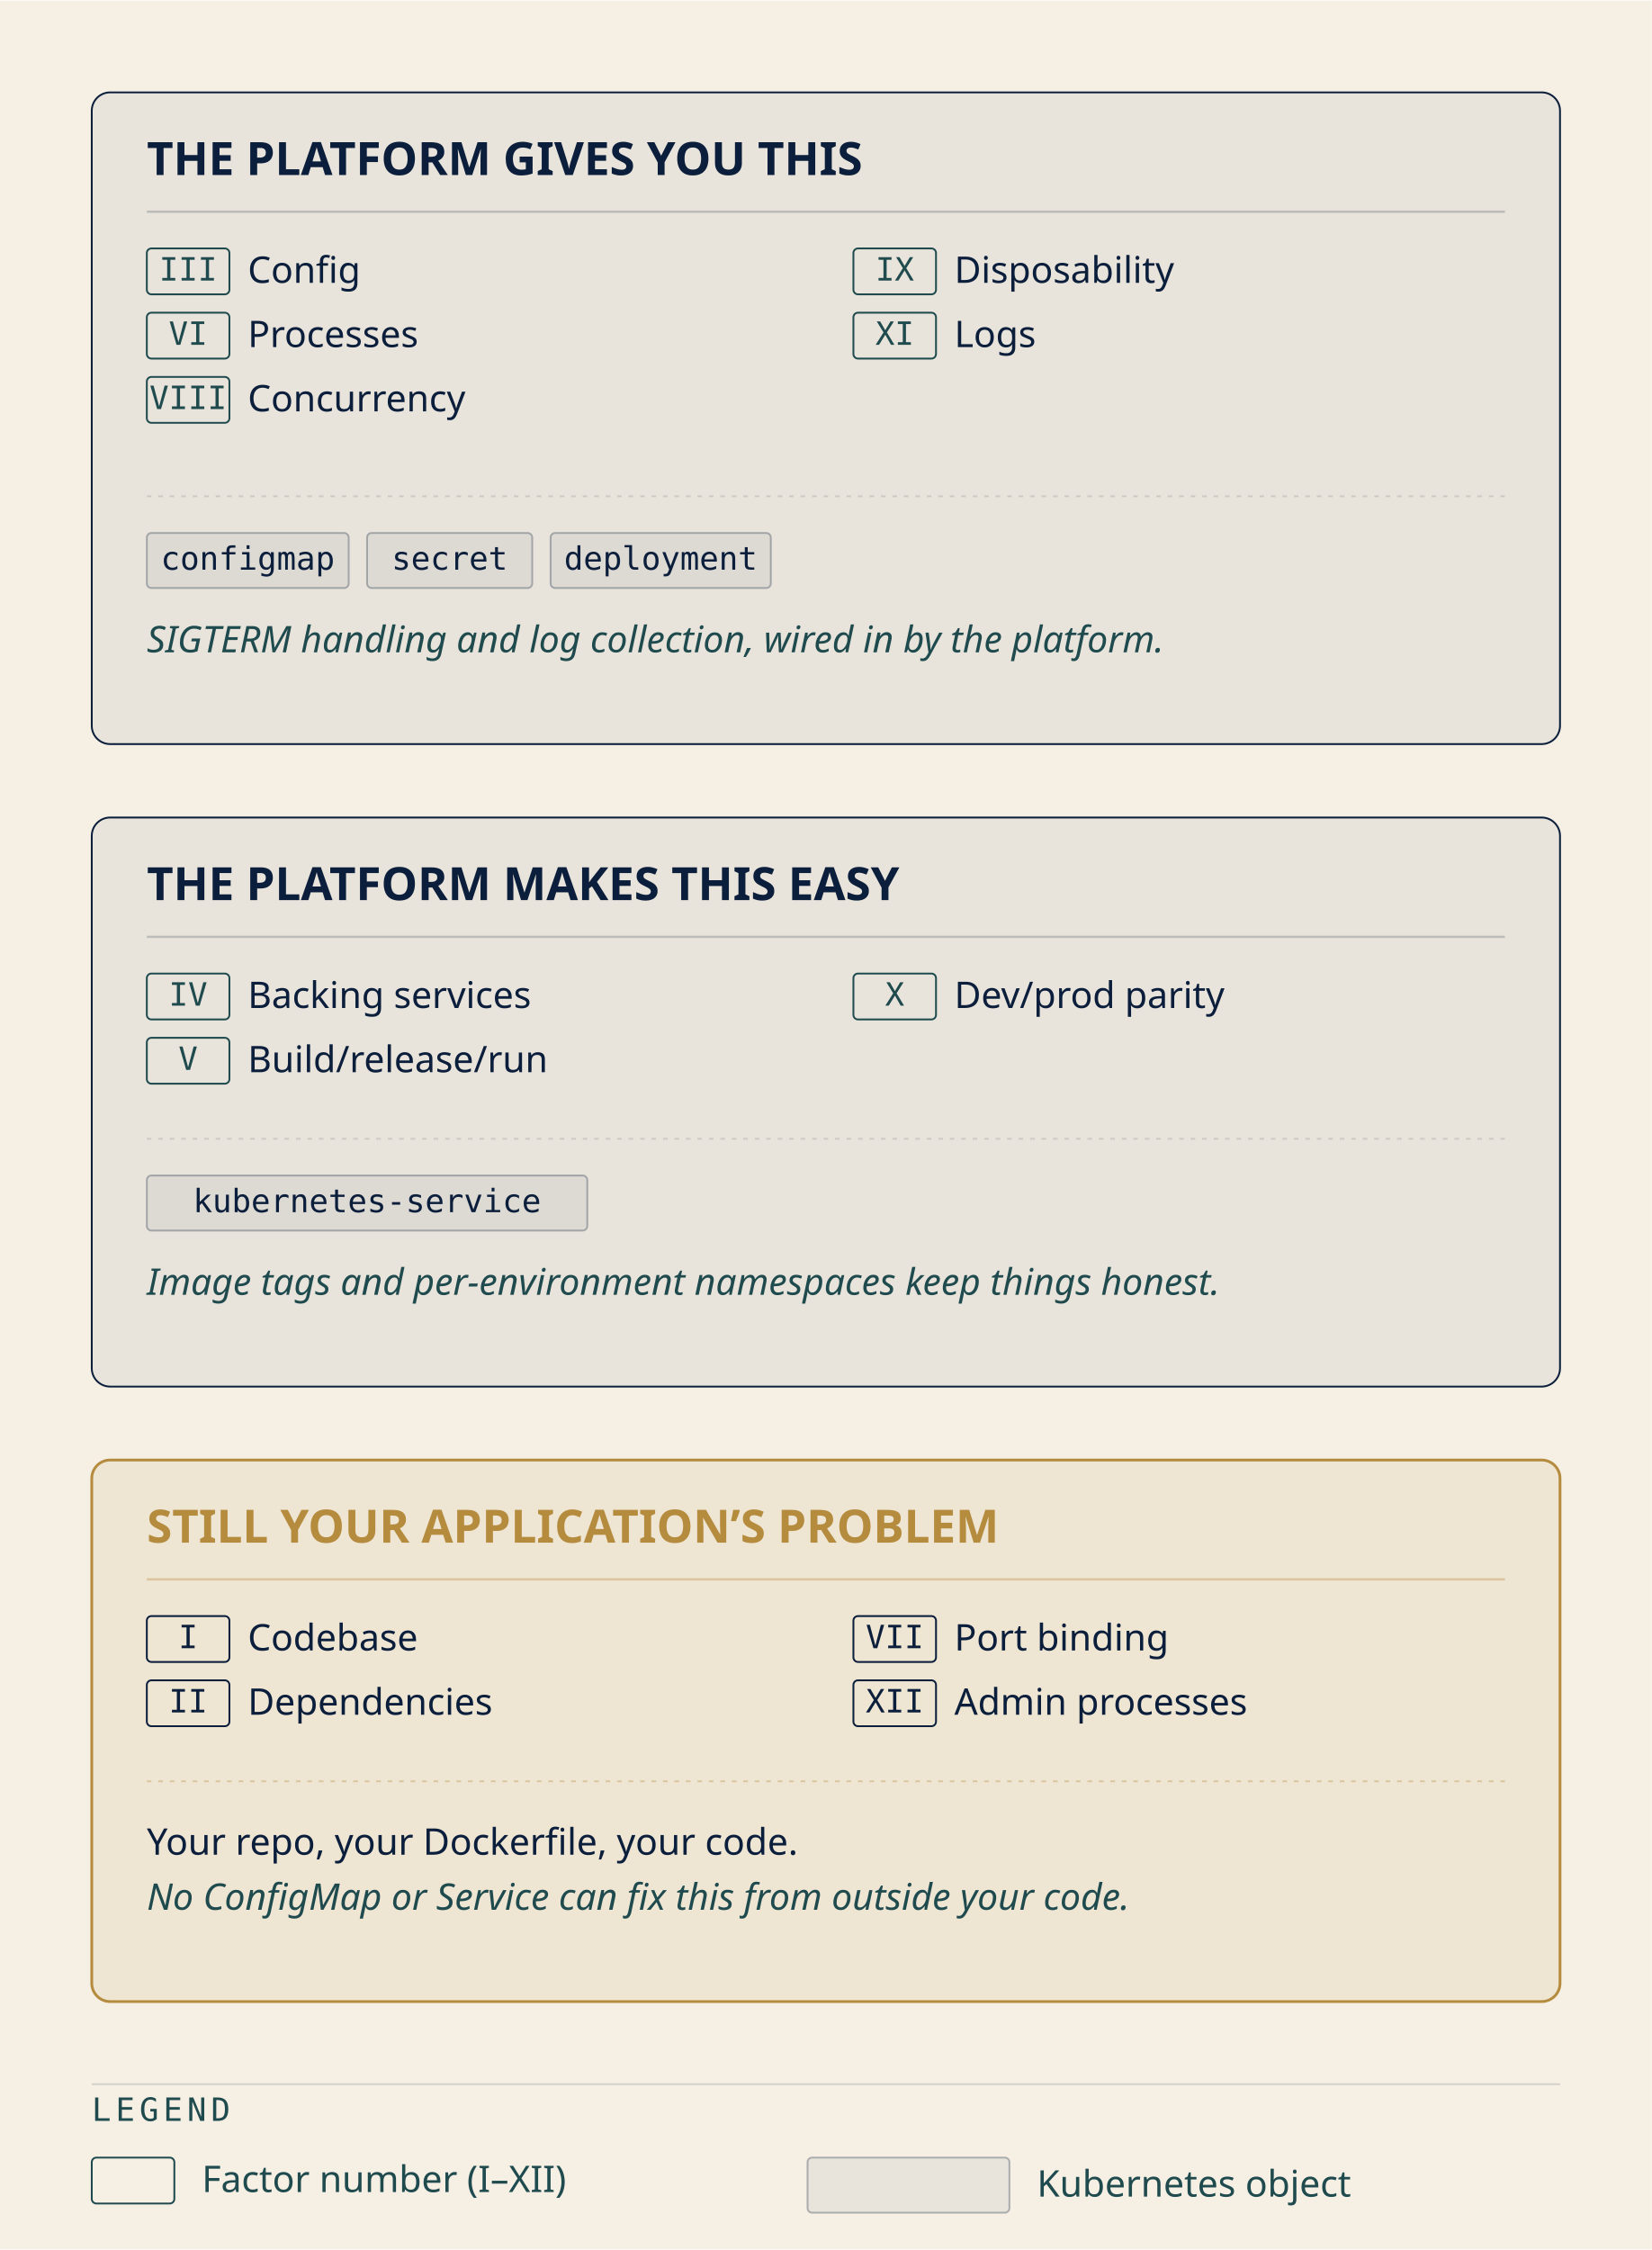
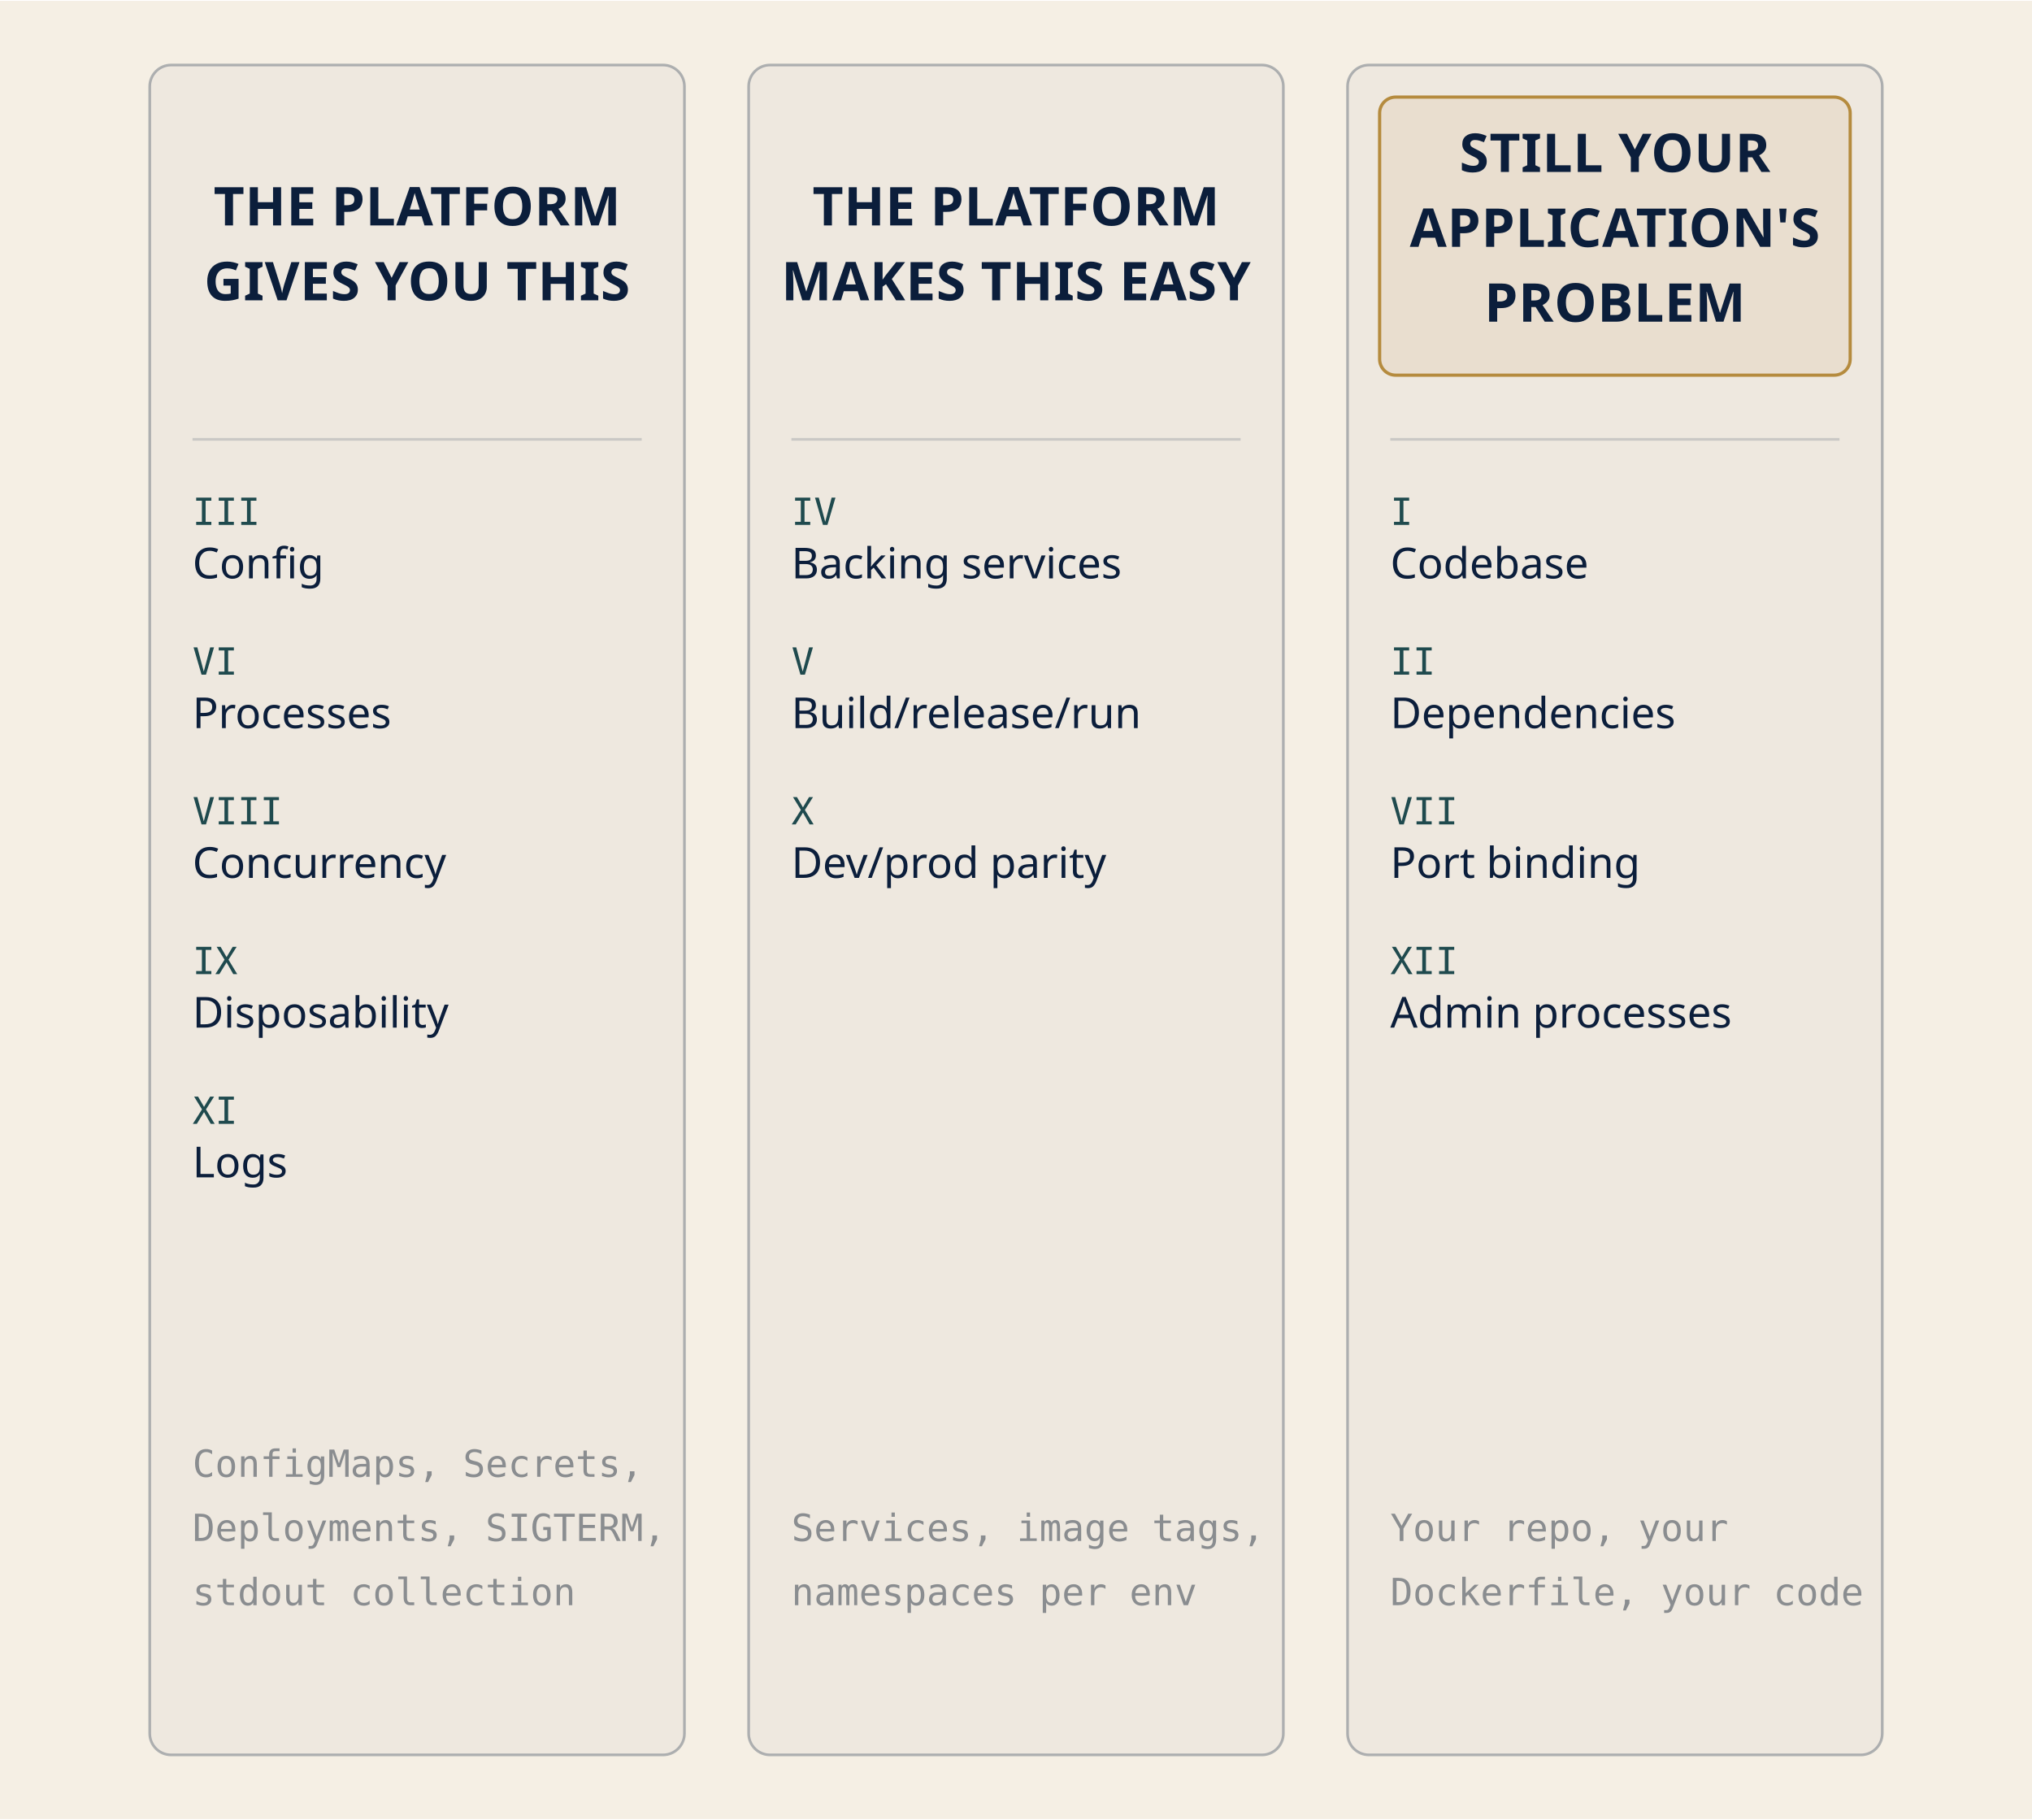
- <svg xmlns="http://www.w3.org/2000/svg" viewBox="0 0 720 980" role="img" aria-labelledby="ch15-fig01-twelve-factor-in-kubernetes-title ch15-fig01-twelve-factor-in-kubernetes-desc" width="760" height="1035">
-   <rect width="720" height="980" fill="#F5EFE4" />
-   <rect x="40" y="40" width="640" height="284" rx="8" fill="#0B1E3B0D" stroke="#0B1E3B" stroke-width="0.8" />
-   <text x="64" y="76" font-family="'Fira Sans', sans-serif" font-weight="600" font-size="20" fill="#0B1E3B">THE PLATFORM GIVES YOU THIS</text>
-   <line x1="64" y1="92" x2="656" y2="92" stroke="#0B1E3B" stroke-opacity="0.20" stroke-width="1" />
-   <rect x="64" y="108" width="36" height="20" rx="2" fill="transparent" stroke="#1F4A4E" stroke-width="0.8" />
-   <text x="82" y="122" font-family="'Fira Mono', monospace" font-size="14" fill="#1F4A4E" text-anchor="middle">III</text>
-   <text x="108" y="123" font-family="'Fira Sans', sans-serif" font-size="16" font-weight="500" fill="#0B1E3B">Config</text>
-   <rect x="64" y="136" width="36" height="20" rx="2" fill="transparent" stroke="#1F4A4E" stroke-width="0.8" />
-   <text x="82" y="150" font-family="'Fira Mono', monospace" font-size="14" fill="#1F4A4E" text-anchor="middle">VI</text>
-   <text x="108" y="151" font-family="'Fira Sans', sans-serif" font-size="16" font-weight="500" fill="#0B1E3B">Processes</text>
-   <rect x="64" y="164" width="36" height="20" rx="2" fill="transparent" stroke="#1F4A4E" stroke-width="0.8" />
-   <text x="82" y="178" font-family="'Fira Mono', monospace" font-size="14" fill="#1F4A4E" text-anchor="middle">VIII</text>
-   <text x="108" y="179" font-family="'Fira Sans', sans-serif" font-size="16" font-weight="500" fill="#0B1E3B">Concurrency</text>
-   <rect x="372" y="108" width="36" height="20" rx="2" fill="transparent" stroke="#1F4A4E" stroke-width="0.8" />
-   <text x="390" y="122" font-family="'Fira Mono', monospace" font-size="14" fill="#1F4A4E" text-anchor="middle">IX</text>
-   <text x="416" y="123" font-family="'Fira Sans', sans-serif" font-size="16" font-weight="500" fill="#0B1E3B">Disposability</text>
-   <rect x="372" y="136" width="36" height="20" rx="2" fill="transparent" stroke="#1F4A4E" stroke-width="0.8" />
-   <text x="390" y="150" font-family="'Fira Mono', monospace" font-size="14" fill="#1F4A4E" text-anchor="middle">XI</text>
-   <text x="416" y="151" font-family="'Fira Sans', sans-serif" font-size="16" font-weight="500" fill="#0B1E3B">Logs</text>
-   <line x1="64" y1="216" x2="656" y2="216" stroke="#8A8D90" stroke-opacity="0.30" stroke-width="0.8" stroke-dasharray="2,3" />
-   <rect x="64" y="232" width="88" height="24" rx="2" fill="#0B1E3B0D" stroke="#0B1E3B" stroke-opacity="0.30" stroke-width="0.8" />
-   <text x="108" y="248" font-family="'Fira Mono', monospace" font-size="14" fill="#0B1E3B" text-anchor="middle">configmap</text>
-   <rect x="160" y="232" width="72" height="24" rx="2" fill="#0B1E3B0D" stroke="#0B1E3B" stroke-opacity="0.30" stroke-width="0.8" />
-   <text x="196" y="248" font-family="'Fira Mono', monospace" font-size="14" fill="#0B1E3B" text-anchor="middle">secret</text>
-   <rect x="240" y="232" width="96" height="24" rx="2" fill="#0B1E3B0D" stroke="#0B1E3B" stroke-opacity="0.30" stroke-width="0.8" />
-   <text x="288" y="248" font-family="'Fira Mono', monospace" font-size="14" fill="#0B1E3B" text-anchor="middle">deployment</text>
-   <text x="64" y="284" font-family="'Fira Sans', sans-serif" font-style="italic" font-size="16" fill="#1F4A4E">SIGTERM handling and log collection, wired in by the platform.</text>
-   <rect x="40" y="356" width="640" height="248" rx="8" fill="#0B1E3B0D" stroke="#0B1E3B" stroke-width="0.8" />
-   <text x="64" y="392" font-family="'Fira Sans', sans-serif" font-weight="600" font-size="20" fill="#0B1E3B">THE PLATFORM MAKES THIS EASY</text>
-   <line x1="64" y1="408" x2="656" y2="408" stroke="#0B1E3B" stroke-opacity="0.20" stroke-width="1" />
-   <rect x="64" y="424" width="36" height="20" rx="2" fill="transparent" stroke="#1F4A4E" stroke-width="0.8" />
-   <text x="82" y="438" font-family="'Fira Mono', monospace" font-size="14" fill="#1F4A4E" text-anchor="middle">IV</text>
-   <text x="108" y="439" font-family="'Fira Sans', sans-serif" font-size="16" font-weight="500" fill="#0B1E3B">Backing services</text>
-   <rect x="64" y="452" width="36" height="20" rx="2" fill="transparent" stroke="#1F4A4E" stroke-width="0.8" />
-   <text x="82" y="466" font-family="'Fira Mono', monospace" font-size="14" fill="#1F4A4E" text-anchor="middle">V</text>
-   <text x="108" y="467" font-family="'Fira Sans', sans-serif" font-size="16" font-weight="500" fill="#0B1E3B">Build/release/run</text>
-   <rect x="372" y="424" width="36" height="20" rx="2" fill="transparent" stroke="#1F4A4E" stroke-width="0.8" />
-   <text x="390" y="438" font-family="'Fira Mono', monospace" font-size="14" fill="#1F4A4E" text-anchor="middle">X</text>
-   <text x="416" y="439" font-family="'Fira Sans', sans-serif" font-size="16" font-weight="500" fill="#0B1E3B">Dev/prod parity</text>
-   <line x1="64" y1="496" x2="656" y2="496" stroke="#8A8D90" stroke-opacity="0.30" stroke-width="0.8" stroke-dasharray="2,3" />
-   <rect x="64" y="512" width="192" height="24" rx="2" fill="#0B1E3B0D" stroke="#0B1E3B" stroke-opacity="0.30" stroke-width="0.8" />
-   <text x="160" y="528" font-family="'Fira Mono', monospace" font-size="14" fill="#0B1E3B" text-anchor="middle">kubernetes-service</text>
-   <text x="64" y="564" font-family="'Fira Sans', sans-serif" font-style="italic" font-size="16" fill="#1F4A4E">Image tags and per-environment namespaces keep things honest.</text>
-   <rect x="40" y="636" width="640" height="236" rx="8" fill="#B58B3E1A" stroke="#B58B3E" stroke-width="1.2" />
-   <text x="64" y="672" font-family="'Fira Sans', sans-serif" font-weight="600" font-size="20" fill="#B58B3E">STILL YOUR APPLICATION’S PROBLEM</text>
-   <line x1="64" y1="688" x2="656" y2="688" stroke="#B58B3E" stroke-opacity="0.35" stroke-width="1" />
-   <rect x="64" y="704" width="36" height="20" rx="2" fill="transparent" stroke="#0B1E3B" stroke-width="0.8" />
-   <text x="82" y="718" font-family="'Fira Mono', monospace" font-size="14" fill="#0B1E3B" text-anchor="middle">I</text>
-   <text x="108" y="719" font-family="'Fira Sans', sans-serif" font-size="16" font-weight="500" fill="#0B1E3B">Codebase</text>
-   <rect x="64" y="732" width="36" height="20" rx="2" fill="transparent" stroke="#0B1E3B" stroke-width="0.8" />
-   <text x="82" y="746" font-family="'Fira Mono', monospace" font-size="14" fill="#0B1E3B" text-anchor="middle">II</text>
-   <text x="108" y="747" font-family="'Fira Sans', sans-serif" font-size="16" font-weight="500" fill="#0B1E3B">Dependencies</text>
-   <rect x="372" y="704" width="36" height="20" rx="2" fill="transparent" stroke="#0B1E3B" stroke-width="0.8" />
-   <text x="390" y="718" font-family="'Fira Mono', monospace" font-size="14" fill="#0B1E3B" text-anchor="middle">VII</text>
-   <text x="416" y="719" font-family="'Fira Sans', sans-serif" font-size="16" font-weight="500" fill="#0B1E3B">Port binding</text>
-   <rect x="372" y="732" width="36" height="20" rx="2" fill="transparent" stroke="#0B1E3B" stroke-width="0.8" />
-   <text x="390" y="746" font-family="'Fira Mono', monospace" font-size="14" fill="#0B1E3B" text-anchor="middle">XII</text>
-   <text x="416" y="747" font-family="'Fira Sans', sans-serif" font-size="16" font-weight="500" fill="#0B1E3B">Admin processes</text>
-   <line x1="64" y1="776" x2="656" y2="776" stroke="#B58B3E" stroke-opacity="0.35" stroke-width="0.8" stroke-dasharray="2,3" />
-   <text x="64" y="808" font-family="'Fira Sans', sans-serif" font-size="16" font-weight="500" fill="#0B1E3B">Your repo, your Dockerfile, your code.</text>
-   <text x="64" y="832" font-family="'Fira Sans', sans-serif" font-style="italic" font-size="16" fill="#1F4A4E">No ConfigMap or Service can fix this from outside your code.</text>
-   <line x1="40" y1="908" x2="680" y2="908" stroke="#8A8D90" stroke-opacity="0.30" stroke-width="0.8" />
-   <text x="40" y="924" font-family="'Fira Mono', monospace" font-size="14" letter-spacing="0.14em" fill="#1F4A4E">LEGEND</text>
-   <rect x="40" y="940" width="36" height="20" rx="2" fill="transparent" stroke="#1F4A4E" stroke-width="0.8" />
-   <text x="88" y="955" font-family="'Fira Sans', sans-serif" font-size="16" fill="#1F4A4E">Factor number (I–XII)</text>
-   <rect x="352" y="940" width="88" height="24" rx="2" fill="#0B1E3B0D" stroke="#0B1E3B" stroke-opacity="0.30" stroke-width="0.8" />
-   <text x="452" y="957" font-family="'Fira Sans', sans-serif" font-size="16" fill="#1F4A4E">Kubernetes object</text>
+ <svg xmlns="http://www.w3.org/2000/svg" viewBox="0 0 760 680" role="img" aria-labelledby="ch15-fig01-twelve-factor-in-kubernetes-title ch15-fig01-twelve-factor-in-kubernetes-desc" width="900" height="806">
+   <rect width="100%" height="100%" fill="#F5EFE4" />
+   <g>
+     <rect x="56" y="24" width="200" height="632" rx="8" fill="rgba(11,30,59,0.03)" stroke="rgba(11,30,59,0.30)" stroke-width="1" />
+     <text x="156" y="84" text-anchor="middle" font-family="'Fira Sans', sans-serif" font-weight="700" font-size="20" letter-spacing="0.01em" fill="#0B1E3B">THE PLATFORM</text>
+     <text x="156" y="112" text-anchor="middle" font-family="'Fira Sans', sans-serif" font-weight="700" font-size="20" letter-spacing="0.01em" fill="#0B1E3B">GIVES YOU THIS</text>
+     <line x1="72" y1="164" x2="240" y2="164" stroke="rgba(11,30,59,0.16)" stroke-width="1" />
+     <text x="72" y="196" font-family="'Fira Mono', monospace" font-size="14" font-weight="500" fill="#1F4A4E">III</text>
+     <text x="72" y="216" font-family="'Fira Sans', sans-serif" font-size="16" font-weight="500" fill="#0B1E3B">Config</text>
+     <text x="72" y="252" font-family="'Fira Mono', monospace" font-size="14" font-weight="500" fill="#1F4A4E">VI</text>
+     <text x="72" y="272" font-family="'Fira Sans', sans-serif" font-size="16" font-weight="500" fill="#0B1E3B">Processes</text>
+     <text x="72" y="308" font-family="'Fira Mono', monospace" font-size="14" font-weight="500" fill="#1F4A4E">VIII</text>
+     <text x="72" y="328" font-family="'Fira Sans', sans-serif" font-size="16" font-weight="500" fill="#0B1E3B">Concurrency</text>
+     <text x="72" y="364" font-family="'Fira Mono', monospace" font-size="14" font-weight="500" fill="#1F4A4E">IX</text>
+     <text x="72" y="384" font-family="'Fira Sans', sans-serif" font-size="16" font-weight="500" fill="#0B1E3B">Disposability</text>
+     <text x="72" y="420" font-family="'Fira Mono', monospace" font-size="14" font-weight="500" fill="#1F4A4E">XI</text>
+     <text x="72" y="440" font-family="'Fira Sans', sans-serif" font-size="16" font-weight="500" fill="#0B1E3B">Logs</text>
+     <text x="72" y="552" font-family="'Fira Mono', monospace" font-size="14" fill="#8A8D90">ConfigMaps, Secrets,</text>
+     <text x="72" y="576" font-family="'Fira Mono', monospace" font-size="14" fill="#8A8D90">Deployments, SIGTERM,</text>
+     <text x="72" y="600" font-family="'Fira Mono', monospace" font-size="14" fill="#8A8D90">stdout collection</text>
+   </g>
+   <g>
+     <rect x="280" y="24" width="200" height="632" rx="8" fill="rgba(11,30,59,0.03)" stroke="rgba(11,30,59,0.30)" stroke-width="1" />
+     <text x="380" y="84" text-anchor="middle" font-family="'Fira Sans', sans-serif" font-weight="700" font-size="20" letter-spacing="0.01em" fill="#0B1E3B">THE PLATFORM</text>
+     <text x="380" y="112" text-anchor="middle" font-family="'Fira Sans', sans-serif" font-weight="700" font-size="20" letter-spacing="0.01em" fill="#0B1E3B">MAKES THIS EASY</text>
+     <line x1="296" y1="164" x2="464" y2="164" stroke="rgba(11,30,59,0.16)" stroke-width="1" />
+     <text x="296" y="196" font-family="'Fira Mono', monospace" font-size="14" font-weight="500" fill="#1F4A4E">IV</text>
+     <text x="296" y="216" font-family="'Fira Sans', sans-serif" font-size="16" font-weight="500" fill="#0B1E3B">Backing services</text>
+     <text x="296" y="252" font-family="'Fira Mono', monospace" font-size="14" font-weight="500" fill="#1F4A4E">V</text>
+     <text x="296" y="272" font-family="'Fira Sans', sans-serif" font-size="16" font-weight="500" fill="#0B1E3B">Build/release/run</text>
+     <text x="296" y="308" font-family="'Fira Mono', monospace" font-size="14" font-weight="500" fill="#1F4A4E">X</text>
+     <text x="296" y="328" font-family="'Fira Sans', sans-serif" font-size="16" font-weight="500" fill="#0B1E3B">Dev/prod parity</text>
+     <text x="296" y="576" font-family="'Fira Mono', monospace" font-size="14" fill="#8A8D90">Services, image tags,</text>
+     <text x="296" y="600" font-family="'Fira Mono', monospace" font-size="14" fill="#8A8D90">namespaces per env</text>
+   </g>
+   <g>
+     <rect x="504" y="24" width="200" height="632" rx="8" fill="rgba(11,30,59,0.03)" stroke="rgba(11,30,59,0.30)" stroke-width="1" />
+     <rect x="516" y="36" width="176" height="104" rx="6" fill="rgba(181,139,62,0.10)" stroke="#B58B3E" stroke-width="1.2" />
+     <text x="604" y="64" text-anchor="middle" font-family="'Fira Sans', sans-serif" font-weight="700" font-size="20" letter-spacing="0.01em" fill="#0B1E3B">STILL YOUR</text>
+     <text x="604" y="92" text-anchor="middle" font-family="'Fira Sans', sans-serif" font-weight="700" font-size="20" letter-spacing="0.01em" fill="#0B1E3B">APPLICATION'S</text>
+     <text x="604" y="120" text-anchor="middle" font-family="'Fira Sans', sans-serif" font-weight="700" font-size="20" letter-spacing="0.01em" fill="#0B1E3B">PROBLEM</text>
+     <line x1="520" y1="164" x2="688" y2="164" stroke="rgba(11,30,59,0.16)" stroke-width="1" />
+     <text x="520" y="196" font-family="'Fira Mono', monospace" font-size="14" font-weight="500" fill="#1F4A4E">I</text>
+     <text x="520" y="216" font-family="'Fira Sans', sans-serif" font-size="16" font-weight="500" fill="#0B1E3B">Codebase</text>
+     <text x="520" y="252" font-family="'Fira Mono', monospace" font-size="14" font-weight="500" fill="#1F4A4E">II</text>
+     <text x="520" y="272" font-family="'Fira Sans', sans-serif" font-size="16" font-weight="500" fill="#0B1E3B">Dependencies</text>
+     <text x="520" y="308" font-family="'Fira Mono', monospace" font-size="14" font-weight="500" fill="#1F4A4E">VII</text>
+     <text x="520" y="328" font-family="'Fira Sans', sans-serif" font-size="16" font-weight="500" fill="#0B1E3B">Port binding</text>
+     <text x="520" y="364" font-family="'Fira Mono', monospace" font-size="14" font-weight="500" fill="#1F4A4E">XII</text>
+     <text x="520" y="384" font-family="'Fira Sans', sans-serif" font-size="16" font-weight="500" fill="#0B1E3B">Admin processes</text>
+     <text x="520" y="576" font-family="'Fira Mono', monospace" font-size="14" fill="#8A8D90">Your repo, your</text>
+     <text x="520" y="600" font-family="'Fira Mono', monospace" font-size="14" fill="#8A8D90">Dockerfile, your code</text>
+   </g>
</svg>
